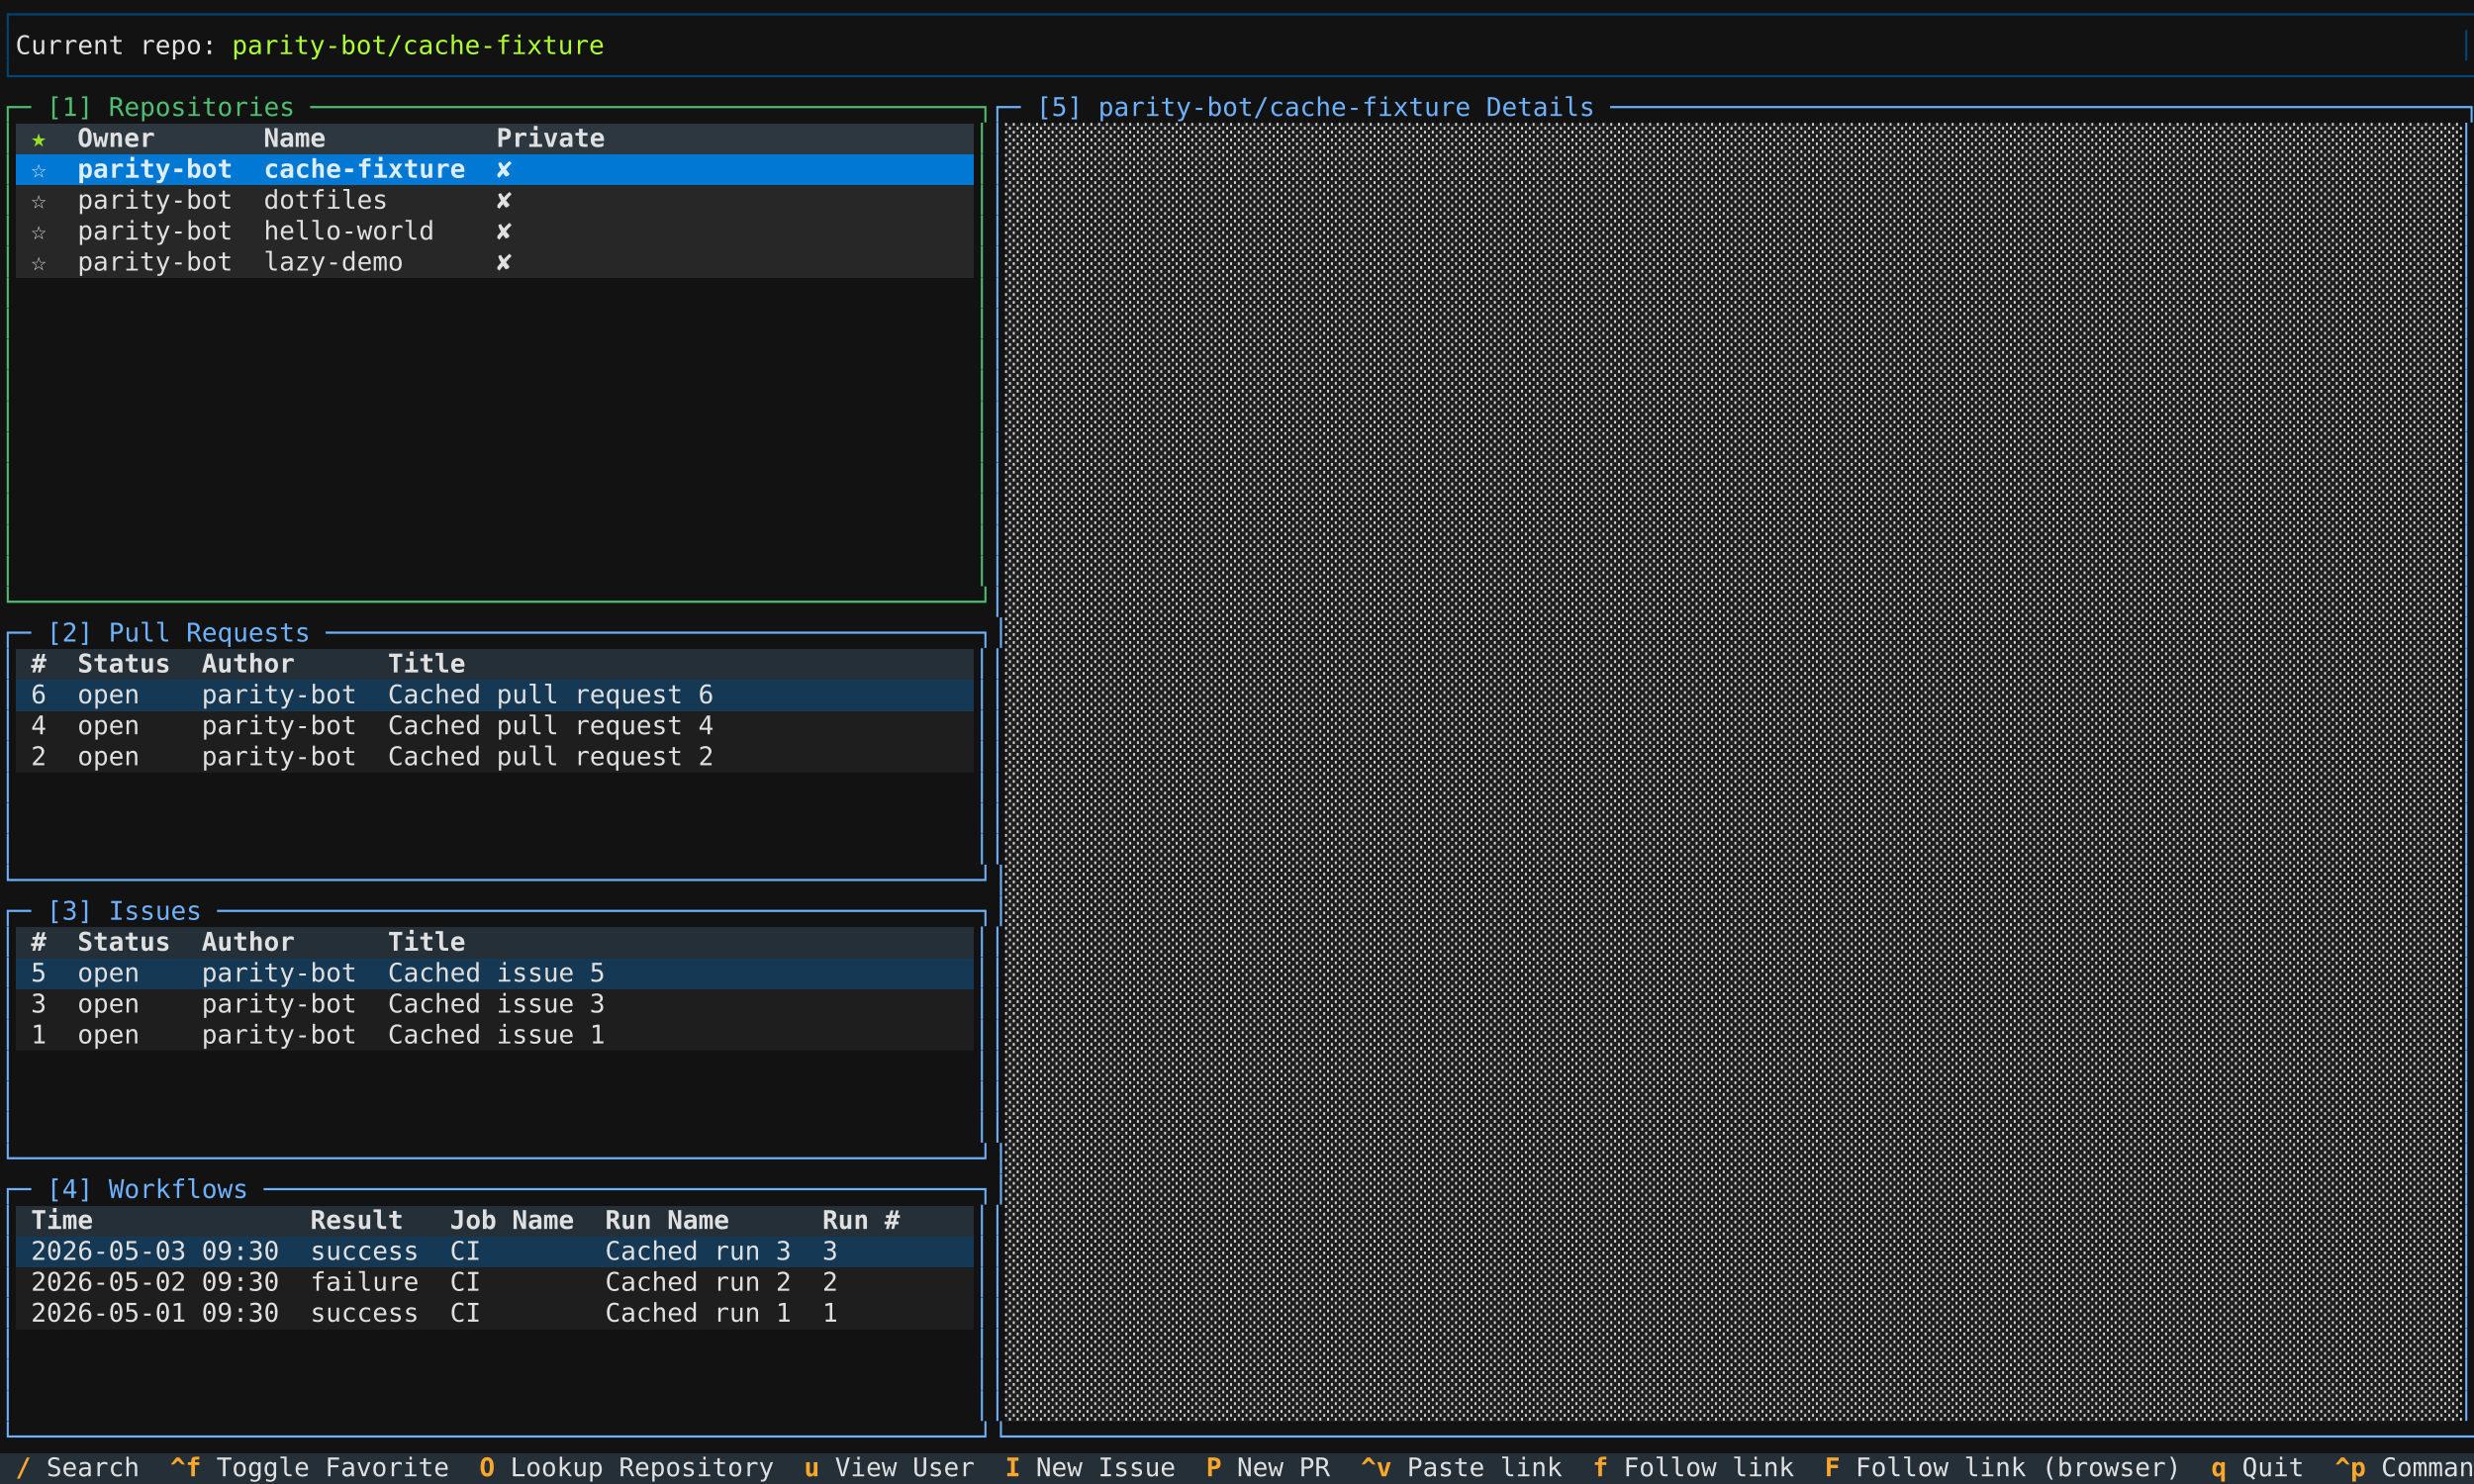
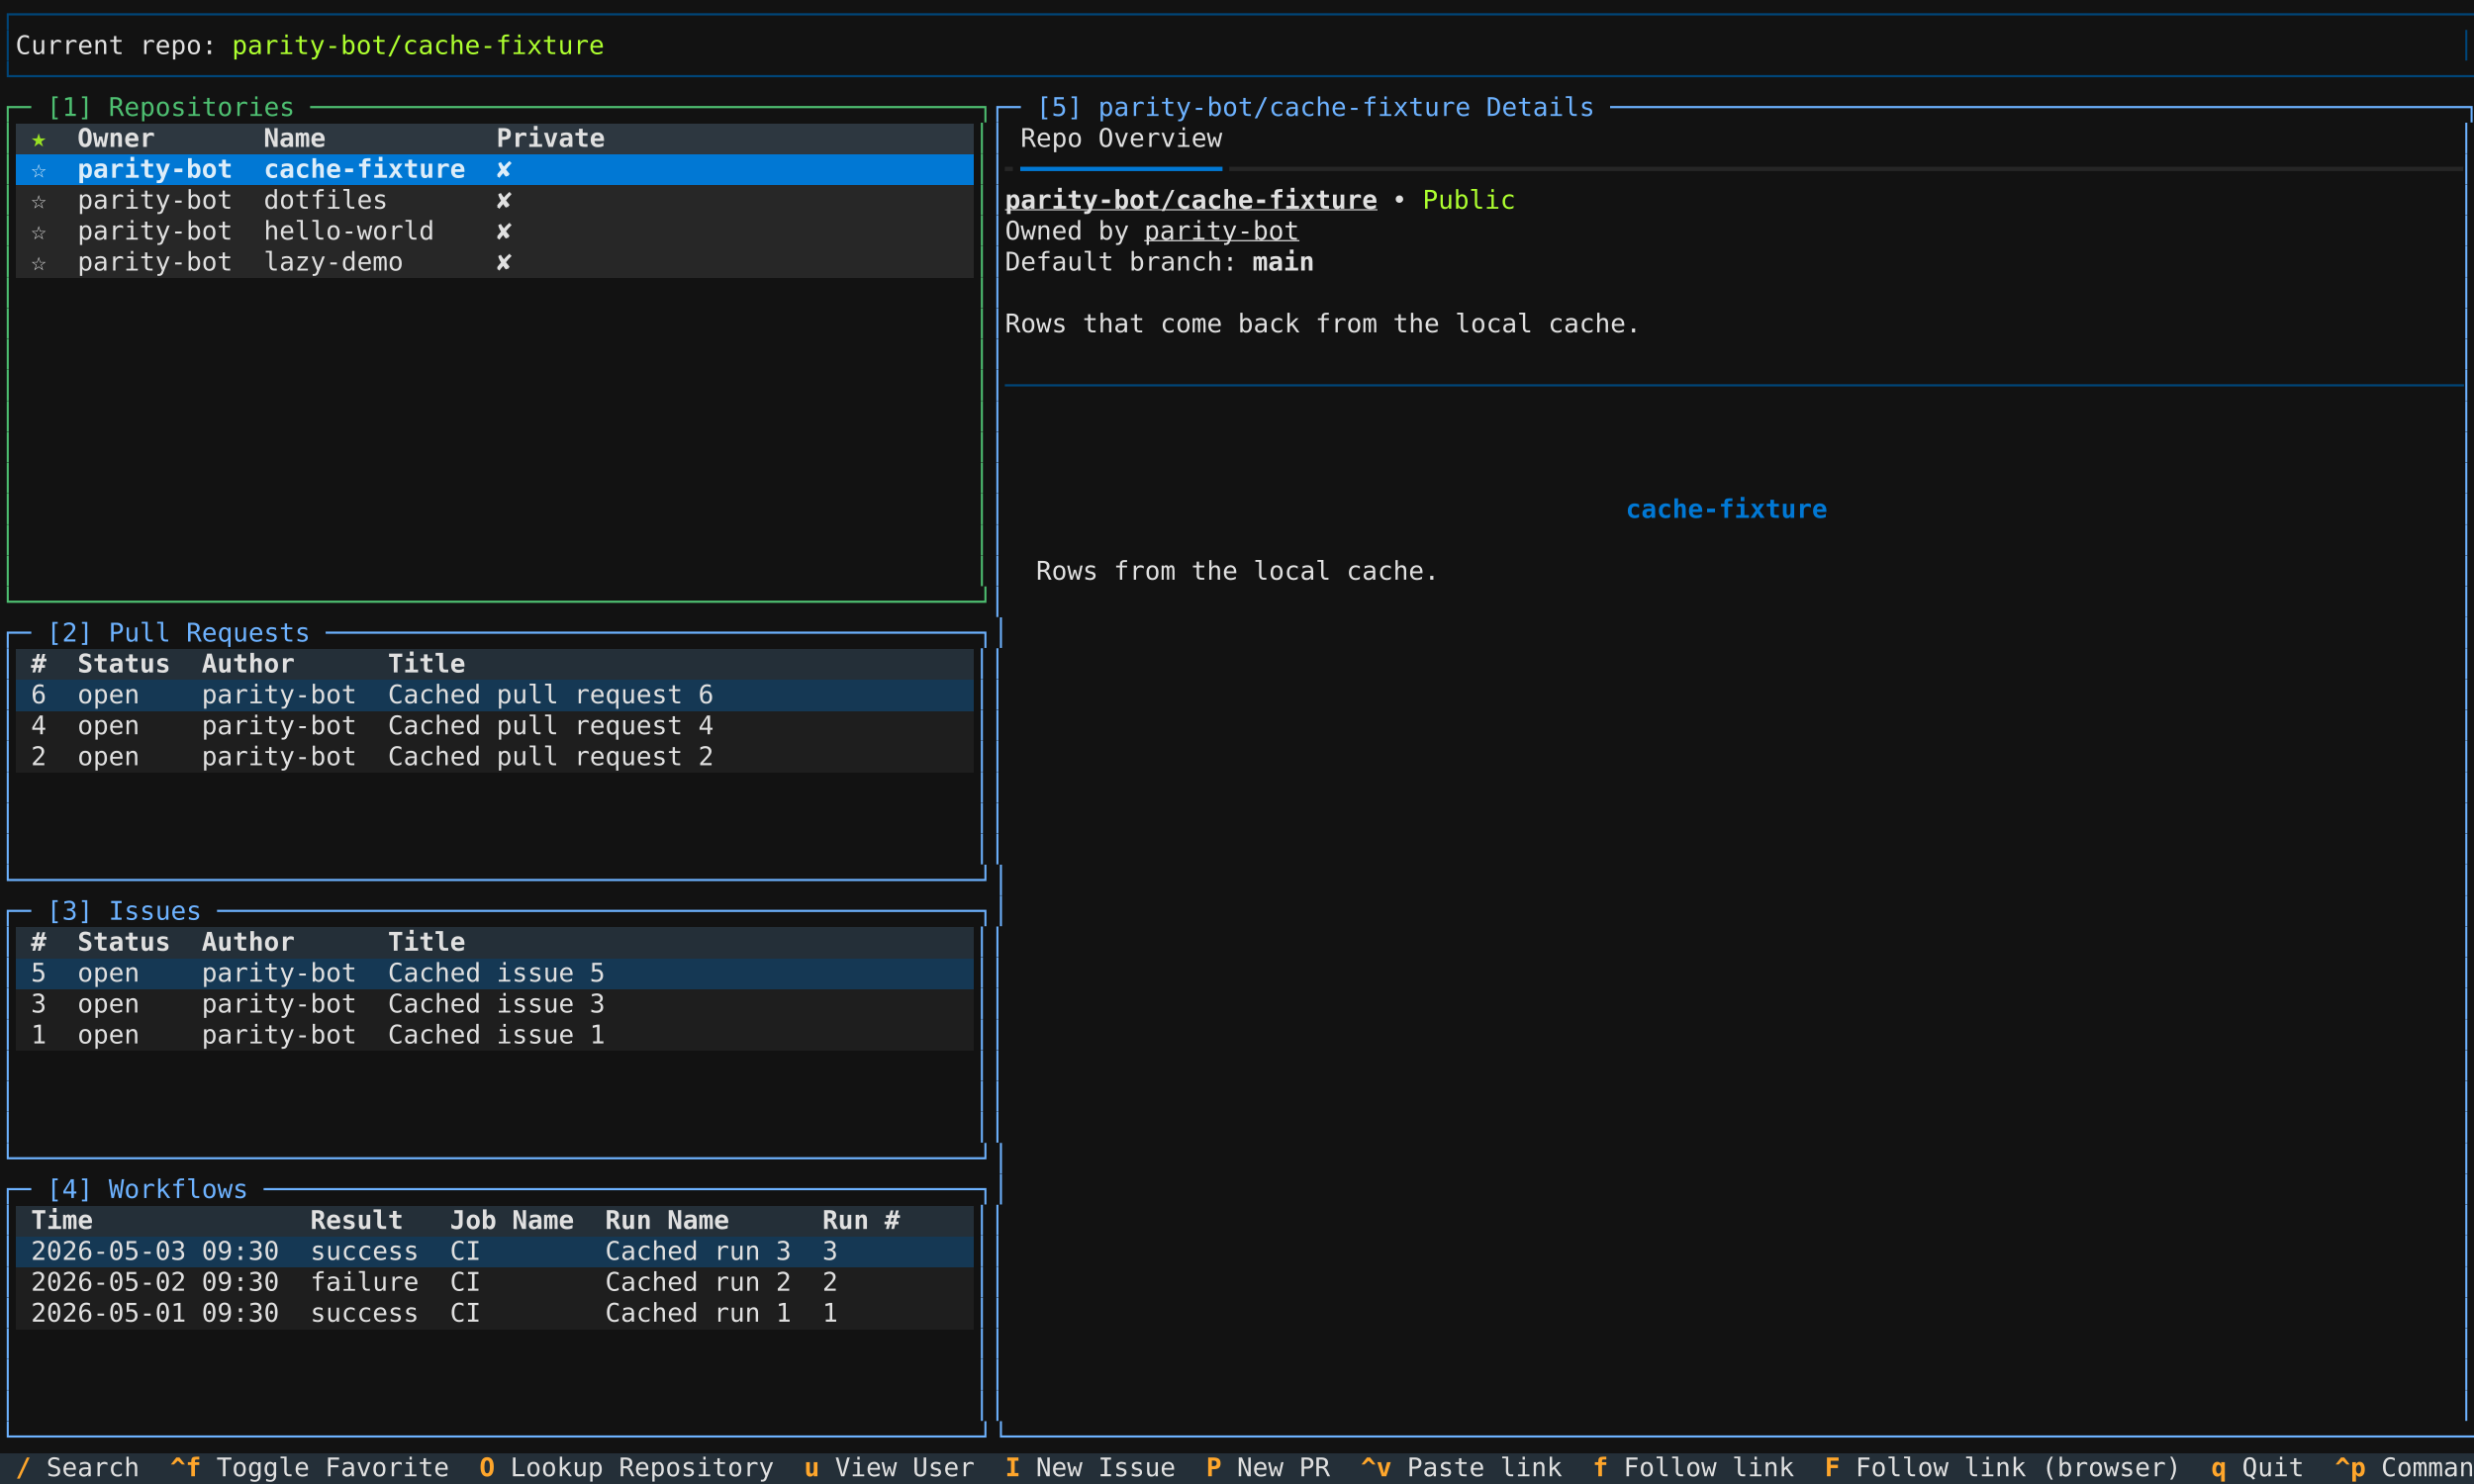
<svg xmlns="http://www.w3.org/2000/svg" width="1600" height="960" viewBox="0 0 1600 960" xml:space="preserve">
  <style>
text { font-family: ui-monospace, SFMono-Regular, Menlo, Consolas, 'DejaVu Sans Mono', 'Liberation Mono', 'Noto Sans Mono', monospace; font-size: 16.67px; white-space: pre; }
.s0 { fill: #004578; }
.s1 { fill: #e0e0e0; }
.s2 { fill: #adff2f; }
.s3 { fill: #4ebf71; }
.s4 { fill: #6db2ff; }
.s5 { fill: #98e024; font-weight: bold; }
.s6 { fill: #e0e0e0; font-weight: bold; }
- .s7 { fill: #d4d4d4; }
- .s8 { fill: #ddedf9; font-weight: bold; }
- .s9 { fill: #ffa62b; font-weight: bold; }
+ .s7 { fill: #ddedf9; font-weight: bold; }
+ .s8 { fill: #262626; }
+ .s9 { fill: #0178d4; }
+ .s10 { fill: #e0e0e0; font-weight: bold; text-decoration: underline; }
+ .s11 { fill: #e0e0e0; text-decoration: underline; }
+ .s12 { fill: #0178d4; font-weight: bold; }
+ .s13 { fill: #ffa62b; font-weight: bold; }
</style>
  <rect width="1600" height="960" fill="#1e1e1e" />
  <g shape-rendering="crispEdges">
    <rect x="0" y="0" width="1600" height="20" fill="#121212" />
    <rect x="0" y="20" width="1600" height="20" fill="#121212" />
    <rect x="0" y="40" width="1600" height="20" fill="#121212" />
    <rect x="0" y="60" width="1600" height="20" fill="#121212" />
    <rect x="0" y="80" width="10" height="20" fill="#121212" />
    <rect x="10" y="80" width="620" height="20" fill="#2d3740" />
-     <rect x="630" y="80" width="20" height="20" fill="#121212" />
-     <rect x="1590" y="80" width="10" height="20" fill="#121212" />
+     <rect x="630" y="80" width="970" height="20" fill="#121212" />
    <rect x="0" y="100" width="10" height="20" fill="#121212" />
    <rect x="10" y="100" width="620" height="20" fill="#0178d4" />
-     <rect x="630" y="100" width="20" height="20" fill="#121212" />
-     <rect x="1590" y="100" width="10" height="20" fill="#121212" />
+     <rect x="630" y="100" width="970" height="20" fill="#121212" />
    <rect x="0" y="120" width="10" height="20" fill="#121212" />
    <rect x="10" y="120" width="620" height="20" fill="#272727" />
-     <rect x="630" y="120" width="20" height="20" fill="#121212" />
-     <rect x="1590" y="120" width="10" height="20" fill="#121212" />
+     <rect x="630" y="120" width="970" height="20" fill="#121212" />
    <rect x="0" y="140" width="10" height="20" fill="#121212" />
    <rect x="10" y="140" width="620" height="20" fill="#272727" />
-     <rect x="630" y="140" width="20" height="20" fill="#121212" />
-     <rect x="1590" y="140" width="10" height="20" fill="#121212" />
+     <rect x="630" y="140" width="970" height="20" fill="#121212" />
    <rect x="0" y="160" width="10" height="20" fill="#121212" />
    <rect x="10" y="160" width="620" height="20" fill="#272727" />
-     <rect x="630" y="160" width="20" height="20" fill="#121212" />
-     <rect x="1590" y="160" width="10" height="20" fill="#121212" />
-     <rect x="0" y="180" width="650" height="20" fill="#121212" />
-     <rect x="1590" y="180" width="10" height="20" fill="#121212" />
-     <rect x="0" y="200" width="650" height="20" fill="#121212" />
-     <rect x="1590" y="200" width="10" height="20" fill="#121212" />
-     <rect x="0" y="220" width="650" height="20" fill="#121212" />
-     <rect x="1590" y="220" width="10" height="20" fill="#121212" />
-     <rect x="0" y="240" width="650" height="20" fill="#121212" />
-     <rect x="1590" y="240" width="10" height="20" fill="#121212" />
-     <rect x="0" y="260" width="650" height="20" fill="#121212" />
-     <rect x="1590" y="260" width="10" height="20" fill="#121212" />
-     <rect x="0" y="280" width="650" height="20" fill="#121212" />
-     <rect x="1590" y="280" width="10" height="20" fill="#121212" />
-     <rect x="0" y="300" width="650" height="20" fill="#121212" />
-     <rect x="1590" y="300" width="10" height="20" fill="#121212" />
-     <rect x="0" y="320" width="650" height="20" fill="#121212" />
-     <rect x="1590" y="320" width="10" height="20" fill="#121212" />
-     <rect x="0" y="340" width="650" height="20" fill="#121212" />
-     <rect x="1590" y="340" width="10" height="20" fill="#121212" />
-     <rect x="0" y="360" width="650" height="20" fill="#121212" />
-     <rect x="1590" y="360" width="10" height="20" fill="#121212" />
-     <rect x="0" y="380" width="650" height="20" fill="#121212" />
-     <rect x="1590" y="380" width="10" height="20" fill="#121212" />
-     <rect x="0" y="400" width="650" height="20" fill="#121212" />
-     <rect x="1590" y="400" width="10" height="20" fill="#121212" />
+     <rect x="630" y="160" width="970" height="20" fill="#121212" />
+     <rect x="0" y="180" width="1600" height="20" fill="#121212" />
+     <rect x="0" y="200" width="1600" height="20" fill="#121212" />
+     <rect x="0" y="220" width="1600" height="20" fill="#121212" />
+     <rect x="0" y="240" width="1600" height="20" fill="#121212" />
+     <rect x="0" y="260" width="1600" height="20" fill="#121212" />
+     <rect x="0" y="280" width="1600" height="20" fill="#121212" />
+     <rect x="0" y="300" width="1600" height="20" fill="#121212" />
+     <rect x="0" y="320" width="1600" height="20" fill="#121212" />
+     <rect x="0" y="340" width="1600" height="20" fill="#121212" />
+     <rect x="0" y="360" width="1600" height="20" fill="#121212" />
+     <rect x="0" y="380" width="1600" height="20" fill="#121212" />
+     <rect x="0" y="400" width="1600" height="20" fill="#121212" />
    <rect x="0" y="420" width="10" height="20" fill="#121212" />
    <rect x="10" y="420" width="620" height="20" fill="#242f38" />
-     <rect x="630" y="420" width="20" height="20" fill="#121212" />
-     <rect x="1590" y="420" width="10" height="20" fill="#121212" />
+     <rect x="630" y="420" width="970" height="20" fill="#121212" />
    <rect x="0" y="440" width="10" height="20" fill="#121212" />
    <rect x="10" y="440" width="620" height="20" fill="#153854" />
-     <rect x="630" y="440" width="20" height="20" fill="#121212" />
-     <rect x="1590" y="440" width="10" height="20" fill="#121212" />
+     <rect x="630" y="440" width="970" height="20" fill="#121212" />
    <rect x="0" y="460" width="10" height="20" fill="#121212" />
-     <rect x="630" y="460" width="20" height="20" fill="#121212" />
-     <rect x="1590" y="460" width="10" height="20" fill="#121212" />
+     <rect x="630" y="460" width="970" height="20" fill="#121212" />
    <rect x="0" y="480" width="10" height="20" fill="#121212" />
-     <rect x="630" y="480" width="20" height="20" fill="#121212" />
-     <rect x="1590" y="480" width="10" height="20" fill="#121212" />
-     <rect x="0" y="500" width="650" height="20" fill="#121212" />
-     <rect x="1590" y="500" width="10" height="20" fill="#121212" />
-     <rect x="0" y="520" width="650" height="20" fill="#121212" />
-     <rect x="1590" y="520" width="10" height="20" fill="#121212" />
-     <rect x="0" y="540" width="650" height="20" fill="#121212" />
-     <rect x="1590" y="540" width="10" height="20" fill="#121212" />
-     <rect x="0" y="560" width="650" height="20" fill="#121212" />
-     <rect x="1590" y="560" width="10" height="20" fill="#121212" />
-     <rect x="0" y="580" width="650" height="20" fill="#121212" />
-     <rect x="1590" y="580" width="10" height="20" fill="#121212" />
+     <rect x="630" y="480" width="970" height="20" fill="#121212" />
+     <rect x="0" y="500" width="1600" height="20" fill="#121212" />
+     <rect x="0" y="520" width="1600" height="20" fill="#121212" />
+     <rect x="0" y="540" width="1600" height="20" fill="#121212" />
+     <rect x="0" y="560" width="1600" height="20" fill="#121212" />
+     <rect x="0" y="580" width="1600" height="20" fill="#121212" />
    <rect x="0" y="600" width="10" height="20" fill="#121212" />
    <rect x="10" y="600" width="620" height="20" fill="#242f38" />
-     <rect x="630" y="600" width="20" height="20" fill="#121212" />
-     <rect x="1590" y="600" width="10" height="20" fill="#121212" />
+     <rect x="630" y="600" width="970" height="20" fill="#121212" />
    <rect x="0" y="620" width="10" height="20" fill="#121212" />
    <rect x="10" y="620" width="620" height="20" fill="#153854" />
-     <rect x="630" y="620" width="20" height="20" fill="#121212" />
-     <rect x="1590" y="620" width="10" height="20" fill="#121212" />
+     <rect x="630" y="620" width="970" height="20" fill="#121212" />
    <rect x="0" y="640" width="10" height="20" fill="#121212" />
-     <rect x="630" y="640" width="20" height="20" fill="#121212" />
-     <rect x="1590" y="640" width="10" height="20" fill="#121212" />
+     <rect x="630" y="640" width="970" height="20" fill="#121212" />
    <rect x="0" y="660" width="10" height="20" fill="#121212" />
-     <rect x="630" y="660" width="20" height="20" fill="#121212" />
-     <rect x="1590" y="660" width="10" height="20" fill="#121212" />
-     <rect x="0" y="680" width="650" height="20" fill="#121212" />
-     <rect x="1590" y="680" width="10" height="20" fill="#121212" />
-     <rect x="0" y="700" width="650" height="20" fill="#121212" />
-     <rect x="1590" y="700" width="10" height="20" fill="#121212" />
-     <rect x="0" y="720" width="650" height="20" fill="#121212" />
-     <rect x="1590" y="720" width="10" height="20" fill="#121212" />
-     <rect x="0" y="740" width="650" height="20" fill="#121212" />
-     <rect x="1590" y="740" width="10" height="20" fill="#121212" />
-     <rect x="0" y="760" width="650" height="20" fill="#121212" />
-     <rect x="1590" y="760" width="10" height="20" fill="#121212" />
+     <rect x="630" y="660" width="970" height="20" fill="#121212" />
+     <rect x="0" y="680" width="1600" height="20" fill="#121212" />
+     <rect x="0" y="700" width="1600" height="20" fill="#121212" />
+     <rect x="0" y="720" width="1600" height="20" fill="#121212" />
+     <rect x="0" y="740" width="1600" height="20" fill="#121212" />
+     <rect x="0" y="760" width="1600" height="20" fill="#121212" />
    <rect x="0" y="780" width="10" height="20" fill="#121212" />
    <rect x="10" y="780" width="620" height="20" fill="#242f38" />
-     <rect x="630" y="780" width="20" height="20" fill="#121212" />
-     <rect x="1590" y="780" width="10" height="20" fill="#121212" />
+     <rect x="630" y="780" width="970" height="20" fill="#121212" />
    <rect x="0" y="800" width="10" height="20" fill="#121212" />
    <rect x="10" y="800" width="620" height="20" fill="#153854" />
-     <rect x="630" y="800" width="20" height="20" fill="#121212" />
-     <rect x="1590" y="800" width="10" height="20" fill="#121212" />
+     <rect x="630" y="800" width="970" height="20" fill="#121212" />
    <rect x="0" y="820" width="10" height="20" fill="#121212" />
-     <rect x="630" y="820" width="20" height="20" fill="#121212" />
-     <rect x="1590" y="820" width="10" height="20" fill="#121212" />
+     <rect x="630" y="820" width="970" height="20" fill="#121212" />
    <rect x="0" y="840" width="10" height="20" fill="#121212" />
-     <rect x="630" y="840" width="20" height="20" fill="#121212" />
-     <rect x="1590" y="840" width="10" height="20" fill="#121212" />
-     <rect x="0" y="860" width="650" height="20" fill="#121212" />
-     <rect x="1590" y="860" width="10" height="20" fill="#121212" />
-     <rect x="0" y="880" width="650" height="20" fill="#121212" />
-     <rect x="1590" y="880" width="10" height="20" fill="#121212" />
-     <rect x="0" y="900" width="650" height="20" fill="#121212" />
-     <rect x="1590" y="900" width="10" height="20" fill="#121212" />
+     <rect x="630" y="840" width="970" height="20" fill="#121212" />
+     <rect x="0" y="860" width="1600" height="20" fill="#121212" />
+     <rect x="0" y="880" width="1600" height="20" fill="#121212" />
+     <rect x="0" y="900" width="1600" height="20" fill="#121212" />
    <rect x="0" y="920" width="1600" height="20" fill="#121212" />
    <rect x="0" y="940" width="1600" height="20" fill="#242f38" />
  </g>
  <text class="s0" x="0" y="15" textLength="1600" lengthAdjust="spacingAndGlyphs">┌──────────────────────────────────────────────────────────────────────────────────────────────────────────────────────────────────────────────────────────────┐</text>
  <text class="s0" x="0" y="35" textLength="10" lengthAdjust="spacingAndGlyphs">│</text>
  <text class="s1" x="10" y="35" textLength="140" lengthAdjust="spacingAndGlyphs">Current repo: </text>
  <text class="s2" x="150" y="35" textLength="240" lengthAdjust="spacingAndGlyphs">parity-bot/cache-fixture</text>
  <text class="s0" x="1590" y="35" textLength="10" lengthAdjust="spacingAndGlyphs">│</text>
  <text class="s0" x="0" y="55" textLength="1600" lengthAdjust="spacingAndGlyphs">└──────────────────────────────────────────────────────────────────────────────────────────────────────────────────────────────────────────────────────────────┘</text>
  <text class="s3" x="0" y="75" textLength="640" lengthAdjust="spacingAndGlyphs">┌─ [1] Repositories ───────────────────────────────────────────┐</text>
  <text class="s4" x="640" y="75" textLength="960" lengthAdjust="spacingAndGlyphs">┌─ [5] parity-bot/cache-fixture Details ───────────────────────────────────────────────────────┐</text>
  <text class="s3" x="0" y="95" textLength="10" lengthAdjust="spacingAndGlyphs">│</text>
  <text class="s5" x="20" y="95" textLength="10" lengthAdjust="spacingAndGlyphs">★</text>
  <text class="s6" x="30" y="95" textLength="600" lengthAdjust="spacingAndGlyphs">  Owner       Name           Private                        </text>
  <text class="s3" x="630" y="95" textLength="10" lengthAdjust="spacingAndGlyphs">│</text>
  <text class="s4" x="640" y="95" textLength="10" lengthAdjust="spacingAndGlyphs">│</text>
-   <text class="s7" x="650" y="95" textLength="940" lengthAdjust="spacingAndGlyphs">░░░░░░░░░░░░░░░░░░░░░░░░░░░░░░░░░░░░░░░░░░░░░░░░░░░░░░░░░░░░░░░░░░░░░░░░░░░░░░░░░░░░░░░░░░░░░░</text>
+   <text class="s1" x="650" y="95" textLength="940" lengthAdjust="spacingAndGlyphs"> Repo Overview                                                                                </text>
  <text class="s4" x="1590" y="95" textLength="10" lengthAdjust="spacingAndGlyphs">│</text>
  <text class="s3" x="0" y="115" textLength="10" lengthAdjust="spacingAndGlyphs">│</text>
-   <text class="s8" x="10" y="115" textLength="620" lengthAdjust="spacingAndGlyphs"> ☆  parity-bot  cache-fixture  ✘                              </text>
+   <text class="s7" x="10" y="115" textLength="620" lengthAdjust="spacingAndGlyphs"> ☆  parity-bot  cache-fixture  ✘                              </text>
  <text class="s3" x="630" y="115" textLength="10" lengthAdjust="spacingAndGlyphs">│</text>
  <text class="s4" x="640" y="115" textLength="10" lengthAdjust="spacingAndGlyphs">│</text>
-   <text class="s7" x="650" y="115" textLength="940" lengthAdjust="spacingAndGlyphs">░░░░░░░░░░░░░░░░░░░░░░░░░░░░░░░░░░░░░░░░░░░░░░░░░░░░░░░░░░░░░░░░░░░░░░░░░░░░░░░░░░░░░░░░░░░░░░</text>
+   <text class="s8" x="650" y="115" textLength="10" lengthAdjust="spacingAndGlyphs">╸</text>
+   <text class="s9" x="660" y="115" textLength="130" lengthAdjust="spacingAndGlyphs">━━━━━━━━━━━━━</text>
+   <text class="s8" x="790" y="115" textLength="800" lengthAdjust="spacingAndGlyphs">╺━━━━━━━━━━━━━━━━━━━━━━━━━━━━━━━━━━━━━━━━━━━━━━━━━━━━━━━━━━━━━━━━━━━━━━━━━━━━━━━</text>
  <text class="s4" x="1590" y="115" textLength="10" lengthAdjust="spacingAndGlyphs">│</text>
  <text class="s3" x="0" y="135" textLength="10" lengthAdjust="spacingAndGlyphs">│</text>
  <text class="s1" x="10" y="135" textLength="620" lengthAdjust="spacingAndGlyphs"> ☆  parity-bot  dotfiles       ✘                              </text>
  <text class="s3" x="630" y="135" textLength="10" lengthAdjust="spacingAndGlyphs">│</text>
  <text class="s4" x="640" y="135" textLength="10" lengthAdjust="spacingAndGlyphs">│</text>
-   <text class="s7" x="650" y="135" textLength="940" lengthAdjust="spacingAndGlyphs">░░░░░░░░░░░░░░░░░░░░░░░░░░░░░░░░░░░░░░░░░░░░░░░░░░░░░░░░░░░░░░░░░░░░░░░░░░░░░░░░░░░░░░░░░░░░░░</text>
+   <text class="s10" x="650" y="135" textLength="240" lengthAdjust="spacingAndGlyphs">parity-bot/cache-fixture</text>
+   <text class="s1" x="890" y="135" textLength="30" lengthAdjust="spacingAndGlyphs"> • </text>
+   <text class="s2" x="920" y="135" textLength="60" lengthAdjust="spacingAndGlyphs">Public</text>
  <text class="s4" x="1590" y="135" textLength="10" lengthAdjust="spacingAndGlyphs">│</text>
  <text class="s3" x="0" y="155" textLength="10" lengthAdjust="spacingAndGlyphs">│</text>
  <text class="s1" x="10" y="155" textLength="620" lengthAdjust="spacingAndGlyphs"> ☆  parity-bot  hello-world    ✘                              </text>
  <text class="s3" x="630" y="155" textLength="10" lengthAdjust="spacingAndGlyphs">│</text>
  <text class="s4" x="640" y="155" textLength="10" lengthAdjust="spacingAndGlyphs">│</text>
-   <text class="s7" x="650" y="155" textLength="940" lengthAdjust="spacingAndGlyphs">░░░░░░░░░░░░░░░░░░░░░░░░░░░░░░░░░░░░░░░░░░░░░░░░░░░░░░░░░░░░░░░░░░░░░░░░░░░░░░░░░░░░░░░░░░░░░░</text>
+   <text class="s1" x="650" y="155" textLength="90" lengthAdjust="spacingAndGlyphs">Owned by </text>
+   <text class="s11" x="740" y="155" textLength="100" lengthAdjust="spacingAndGlyphs">parity-bot</text>
  <text class="s4" x="1590" y="155" textLength="10" lengthAdjust="spacingAndGlyphs">│</text>
  <text class="s3" x="0" y="175" textLength="10" lengthAdjust="spacingAndGlyphs">│</text>
  <text class="s1" x="10" y="175" textLength="620" lengthAdjust="spacingAndGlyphs"> ☆  parity-bot  lazy-demo      ✘                              </text>
  <text class="s3" x="630" y="175" textLength="10" lengthAdjust="spacingAndGlyphs">│</text>
  <text class="s4" x="640" y="175" textLength="10" lengthAdjust="spacingAndGlyphs">│</text>
-   <text class="s7" x="650" y="175" textLength="940" lengthAdjust="spacingAndGlyphs">░░░░░░░░░░░░░░░░░░░░░░░░░░░░░░░░░░░░░░░░░░░░░░░░░░░░░░░░░░░░░░░░░░░░░░░░░░░░░░░░░░░░░░░░░░░░░░</text>
+   <text class="s1" x="650" y="175" textLength="160" lengthAdjust="spacingAndGlyphs">Default branch: </text>
+   <text class="s6" x="810" y="175" textLength="40" lengthAdjust="spacingAndGlyphs">main</text>
  <text class="s4" x="1590" y="175" textLength="10" lengthAdjust="spacingAndGlyphs">│</text>
  <text class="s3" x="0" y="195" textLength="10" lengthAdjust="spacingAndGlyphs">│</text>
  <text class="s3" x="630" y="195" textLength="10" lengthAdjust="spacingAndGlyphs">│</text>
  <text class="s4" x="640" y="195" textLength="10" lengthAdjust="spacingAndGlyphs">│</text>
-   <text class="s7" x="650" y="195" textLength="940" lengthAdjust="spacingAndGlyphs">░░░░░░░░░░░░░░░░░░░░░░░░░░░░░░░░░░░░░░░░░░░░░░░░░░░░░░░░░░░░░░░░░░░░░░░░░░░░░░░░░░░░░░░░░░░░░░</text>
  <text class="s4" x="1590" y="195" textLength="10" lengthAdjust="spacingAndGlyphs">│</text>
  <text class="s3" x="0" y="215" textLength="10" lengthAdjust="spacingAndGlyphs">│</text>
  <text class="s3" x="630" y="215" textLength="10" lengthAdjust="spacingAndGlyphs">│</text>
  <text class="s4" x="640" y="215" textLength="10" lengthAdjust="spacingAndGlyphs">│</text>
-   <text class="s7" x="650" y="215" textLength="940" lengthAdjust="spacingAndGlyphs">░░░░░░░░░░░░░░░░░░░░░░░░░░░░░░░░░░░░░░░░░░░░░░░░░░░░░░░░░░░░░░░░░░░░░░░░░░░░░░░░░░░░░░░░░░░░░░</text>
+   <text class="s1" x="650" y="215" textLength="940" lengthAdjust="spacingAndGlyphs">Rows that come back from the local cache.                                                     </text>
  <text class="s4" x="1590" y="215" textLength="10" lengthAdjust="spacingAndGlyphs">│</text>
  <text class="s3" x="0" y="235" textLength="10" lengthAdjust="spacingAndGlyphs">│</text>
  <text class="s3" x="630" y="235" textLength="10" lengthAdjust="spacingAndGlyphs">│</text>
  <text class="s4" x="640" y="235" textLength="10" lengthAdjust="spacingAndGlyphs">│</text>
-   <text class="s7" x="650" y="235" textLength="940" lengthAdjust="spacingAndGlyphs">░░░░░░░░░░░░░░░░░░░░░░░░░░░░░░░░░░░░░░░░░░░░░░░░░░░░░░░░░░░░░░░░░░░░░░░░░░░░░░░░░░░░░░░░░░░░░░</text>
  <text class="s4" x="1590" y="235" textLength="10" lengthAdjust="spacingAndGlyphs">│</text>
  <text class="s3" x="0" y="255" textLength="10" lengthAdjust="spacingAndGlyphs">│</text>
  <text class="s3" x="630" y="255" textLength="10" lengthAdjust="spacingAndGlyphs">│</text>
  <text class="s4" x="640" y="255" textLength="10" lengthAdjust="spacingAndGlyphs">│</text>
-   <text class="s7" x="650" y="255" textLength="940" lengthAdjust="spacingAndGlyphs">░░░░░░░░░░░░░░░░░░░░░░░░░░░░░░░░░░░░░░░░░░░░░░░░░░░░░░░░░░░░░░░░░░░░░░░░░░░░░░░░░░░░░░░░░░░░░░</text>
+   <text class="s0" x="650" y="255" textLength="940" lengthAdjust="spacingAndGlyphs">──────────────────────────────────────────────────────────────────────────────────────────────</text>
  <text class="s4" x="1590" y="255" textLength="10" lengthAdjust="spacingAndGlyphs">│</text>
  <text class="s3" x="0" y="275" textLength="10" lengthAdjust="spacingAndGlyphs">│</text>
  <text class="s3" x="630" y="275" textLength="10" lengthAdjust="spacingAndGlyphs">│</text>
  <text class="s4" x="640" y="275" textLength="10" lengthAdjust="spacingAndGlyphs">│</text>
-   <text class="s7" x="650" y="275" textLength="940" lengthAdjust="spacingAndGlyphs">░░░░░░░░░░░░░░░░░░░░░░░░░░░░░░░░░░░░░░░░░░░░░░░░░░░░░░░░░░░░░░░░░░░░░░░░░░░░░░░░░░░░░░░░░░░░░░</text>
  <text class="s4" x="1590" y="275" textLength="10" lengthAdjust="spacingAndGlyphs">│</text>
  <text class="s3" x="0" y="295" textLength="10" lengthAdjust="spacingAndGlyphs">│</text>
  <text class="s3" x="630" y="295" textLength="10" lengthAdjust="spacingAndGlyphs">│</text>
  <text class="s4" x="640" y="295" textLength="10" lengthAdjust="spacingAndGlyphs">│</text>
-   <text class="s7" x="650" y="295" textLength="940" lengthAdjust="spacingAndGlyphs">░░░░░░░░░░░░░░░░░░░░░░░░░░░░░░░░░░░░░░░░░░░░░░░░░░░░░░░░░░░░░░░░░░░░░░░░░░░░░░░░░░░░░░░░░░░░░░</text>
  <text class="s4" x="1590" y="295" textLength="10" lengthAdjust="spacingAndGlyphs">│</text>
  <text class="s3" x="0" y="315" textLength="10" lengthAdjust="spacingAndGlyphs">│</text>
  <text class="s3" x="630" y="315" textLength="10" lengthAdjust="spacingAndGlyphs">│</text>
  <text class="s4" x="640" y="315" textLength="10" lengthAdjust="spacingAndGlyphs">│</text>
-   <text class="s7" x="650" y="315" textLength="940" lengthAdjust="spacingAndGlyphs">░░░░░░░░░░░░░░░░░░░░░░░░░░░░░░░░░░░░░░░░░░░░░░░░░░░░░░░░░░░░░░░░░░░░░░░░░░░░░░░░░░░░░░░░░░░░░░</text>
  <text class="s4" x="1590" y="315" textLength="10" lengthAdjust="spacingAndGlyphs">│</text>
  <text class="s3" x="0" y="335" textLength="10" lengthAdjust="spacingAndGlyphs">│</text>
  <text class="s3" x="630" y="335" textLength="10" lengthAdjust="spacingAndGlyphs">│</text>
  <text class="s4" x="640" y="335" textLength="10" lengthAdjust="spacingAndGlyphs">│</text>
-   <text class="s7" x="650" y="335" textLength="940" lengthAdjust="spacingAndGlyphs">░░░░░░░░░░░░░░░░░░░░░░░░░░░░░░░░░░░░░░░░░░░░░░░░░░░░░░░░░░░░░░░░░░░░░░░░░░░░░░░░░░░░░░░░░░░░░░</text>
+   <text class="s12" x="670" y="335" textLength="900" lengthAdjust="spacingAndGlyphs">                                      cache-fixture                                       </text>
  <text class="s4" x="1590" y="335" textLength="10" lengthAdjust="spacingAndGlyphs">│</text>
  <text class="s3" x="0" y="355" textLength="10" lengthAdjust="spacingAndGlyphs">│</text>
  <text class="s3" x="630" y="355" textLength="10" lengthAdjust="spacingAndGlyphs">│</text>
  <text class="s4" x="640" y="355" textLength="10" lengthAdjust="spacingAndGlyphs">│</text>
-   <text class="s7" x="650" y="355" textLength="940" lengthAdjust="spacingAndGlyphs">░░░░░░░░░░░░░░░░░░░░░░░░░░░░░░░░░░░░░░░░░░░░░░░░░░░░░░░░░░░░░░░░░░░░░░░░░░░░░░░░░░░░░░░░░░░░░░</text>
  <text class="s4" x="1590" y="355" textLength="10" lengthAdjust="spacingAndGlyphs">│</text>
  <text class="s3" x="0" y="375" textLength="10" lengthAdjust="spacingAndGlyphs">│</text>
  <text class="s3" x="630" y="375" textLength="10" lengthAdjust="spacingAndGlyphs">│</text>
  <text class="s4" x="640" y="375" textLength="10" lengthAdjust="spacingAndGlyphs">│</text>
-   <text class="s7" x="650" y="375" textLength="940" lengthAdjust="spacingAndGlyphs">░░░░░░░░░░░░░░░░░░░░░░░░░░░░░░░░░░░░░░░░░░░░░░░░░░░░░░░░░░░░░░░░░░░░░░░░░░░░░░░░░░░░░░░░░░░░░░</text>
+   <text class="s1" x="650" y="375" textLength="940" lengthAdjust="spacingAndGlyphs">  Rows from the local cache.                                                                  </text>
  <text class="s4" x="1590" y="375" textLength="10" lengthAdjust="spacingAndGlyphs">│</text>
  <text class="s3" x="0" y="395" textLength="640" lengthAdjust="spacingAndGlyphs">└──────────────────────────────────────────────────────────────┘</text>
  <text class="s4" x="640" y="395" textLength="10" lengthAdjust="spacingAndGlyphs">│</text>
-   <text class="s7" x="650" y="395" textLength="940" lengthAdjust="spacingAndGlyphs">░░░░░░░░░░░░░░░░░░░░░░░░░░░░░░░░░░░░░░░░░░░░░░░░░░░░░░░░░░░░░░░░░░░░░░░░░░░░░░░░░░░░░░░░░░░░░░</text>
  <text class="s4" x="1590" y="395" textLength="10" lengthAdjust="spacingAndGlyphs">│</text>
  <text class="s4" x="0" y="415" textLength="650" lengthAdjust="spacingAndGlyphs">┌─ [2] Pull Requests ──────────────────────────────────────────┐│</text>
-   <text class="s7" x="650" y="415" textLength="940" lengthAdjust="spacingAndGlyphs">░░░░░░░░░░░░░░░░░░░░░░░░░░░░░░░░░░░░░░░░░░░░░░░░░░░░░░░░░░░░░░░░░░░░░░░░░░░░░░░░░░░░░░░░░░░░░░</text>
  <text class="s4" x="1590" y="415" textLength="10" lengthAdjust="spacingAndGlyphs">│</text>
  <text class="s4" x="0" y="435" textLength="10" lengthAdjust="spacingAndGlyphs">│</text>
  <text class="s6" x="10" y="435" textLength="620" lengthAdjust="spacingAndGlyphs"> #  Status  Author      Title                                 </text>
  <text class="s4" x="630" y="435" textLength="20" lengthAdjust="spacingAndGlyphs">││</text>
-   <text class="s7" x="650" y="435" textLength="940" lengthAdjust="spacingAndGlyphs">░░░░░░░░░░░░░░░░░░░░░░░░░░░░░░░░░░░░░░░░░░░░░░░░░░░░░░░░░░░░░░░░░░░░░░░░░░░░░░░░░░░░░░░░░░░░░░</text>
  <text class="s4" x="1590" y="435" textLength="10" lengthAdjust="spacingAndGlyphs">│</text>
  <text class="s4" x="0" y="455" textLength="10" lengthAdjust="spacingAndGlyphs">│</text>
  <text class="s1" x="10" y="455" textLength="620" lengthAdjust="spacingAndGlyphs"> 6  open    parity-bot  Cached pull request 6                 </text>
  <text class="s4" x="630" y="455" textLength="20" lengthAdjust="spacingAndGlyphs">││</text>
-   <text class="s7" x="650" y="455" textLength="940" lengthAdjust="spacingAndGlyphs">░░░░░░░░░░░░░░░░░░░░░░░░░░░░░░░░░░░░░░░░░░░░░░░░░░░░░░░░░░░░░░░░░░░░░░░░░░░░░░░░░░░░░░░░░░░░░░</text>
  <text class="s4" x="1590" y="455" textLength="10" lengthAdjust="spacingAndGlyphs">│</text>
  <text class="s4" x="0" y="475" textLength="10" lengthAdjust="spacingAndGlyphs">│</text>
  <text class="s1" x="10" y="475" textLength="620" lengthAdjust="spacingAndGlyphs"> 4  open    parity-bot  Cached pull request 4                 </text>
  <text class="s4" x="630" y="475" textLength="20" lengthAdjust="spacingAndGlyphs">││</text>
-   <text class="s7" x="650" y="475" textLength="940" lengthAdjust="spacingAndGlyphs">░░░░░░░░░░░░░░░░░░░░░░░░░░░░░░░░░░░░░░░░░░░░░░░░░░░░░░░░░░░░░░░░░░░░░░░░░░░░░░░░░░░░░░░░░░░░░░</text>
  <text class="s4" x="1590" y="475" textLength="10" lengthAdjust="spacingAndGlyphs">│</text>
  <text class="s4" x="0" y="495" textLength="10" lengthAdjust="spacingAndGlyphs">│</text>
  <text class="s1" x="10" y="495" textLength="620" lengthAdjust="spacingAndGlyphs"> 2  open    parity-bot  Cached pull request 2                 </text>
  <text class="s4" x="630" y="495" textLength="20" lengthAdjust="spacingAndGlyphs">││</text>
-   <text class="s7" x="650" y="495" textLength="940" lengthAdjust="spacingAndGlyphs">░░░░░░░░░░░░░░░░░░░░░░░░░░░░░░░░░░░░░░░░░░░░░░░░░░░░░░░░░░░░░░░░░░░░░░░░░░░░░░░░░░░░░░░░░░░░░░</text>
  <text class="s4" x="1590" y="495" textLength="10" lengthAdjust="spacingAndGlyphs">│</text>
  <text class="s4" x="0" y="515" textLength="10" lengthAdjust="spacingAndGlyphs">│</text>
  <text class="s4" x="630" y="515" textLength="20" lengthAdjust="spacingAndGlyphs">││</text>
-   <text class="s7" x="650" y="515" textLength="940" lengthAdjust="spacingAndGlyphs">░░░░░░░░░░░░░░░░░░░░░░░░░░░░░░░░░░░░░░░░░░░░░░░░░░░░░░░░░░░░░░░░░░░░░░░░░░░░░░░░░░░░░░░░░░░░░░</text>
  <text class="s4" x="1590" y="515" textLength="10" lengthAdjust="spacingAndGlyphs">│</text>
  <text class="s4" x="0" y="535" textLength="10" lengthAdjust="spacingAndGlyphs">│</text>
  <text class="s4" x="630" y="535" textLength="20" lengthAdjust="spacingAndGlyphs">││</text>
-   <text class="s7" x="650" y="535" textLength="940" lengthAdjust="spacingAndGlyphs">░░░░░░░░░░░░░░░░░░░░░░░░░░░░░░░░░░░░░░░░░░░░░░░░░░░░░░░░░░░░░░░░░░░░░░░░░░░░░░░░░░░░░░░░░░░░░░</text>
  <text class="s4" x="1590" y="535" textLength="10" lengthAdjust="spacingAndGlyphs">│</text>
  <text class="s4" x="0" y="555" textLength="10" lengthAdjust="spacingAndGlyphs">│</text>
  <text class="s4" x="630" y="555" textLength="20" lengthAdjust="spacingAndGlyphs">││</text>
-   <text class="s7" x="650" y="555" textLength="940" lengthAdjust="spacingAndGlyphs">░░░░░░░░░░░░░░░░░░░░░░░░░░░░░░░░░░░░░░░░░░░░░░░░░░░░░░░░░░░░░░░░░░░░░░░░░░░░░░░░░░░░░░░░░░░░░░</text>
  <text class="s4" x="1590" y="555" textLength="10" lengthAdjust="spacingAndGlyphs">│</text>
  <text class="s4" x="0" y="575" textLength="650" lengthAdjust="spacingAndGlyphs">└──────────────────────────────────────────────────────────────┘│</text>
-   <text class="s7" x="650" y="575" textLength="940" lengthAdjust="spacingAndGlyphs">░░░░░░░░░░░░░░░░░░░░░░░░░░░░░░░░░░░░░░░░░░░░░░░░░░░░░░░░░░░░░░░░░░░░░░░░░░░░░░░░░░░░░░░░░░░░░░</text>
  <text class="s4" x="1590" y="575" textLength="10" lengthAdjust="spacingAndGlyphs">│</text>
  <text class="s4" x="0" y="595" textLength="650" lengthAdjust="spacingAndGlyphs">┌─ [3] Issues ─────────────────────────────────────────────────┐│</text>
-   <text class="s7" x="650" y="595" textLength="940" lengthAdjust="spacingAndGlyphs">░░░░░░░░░░░░░░░░░░░░░░░░░░░░░░░░░░░░░░░░░░░░░░░░░░░░░░░░░░░░░░░░░░░░░░░░░░░░░░░░░░░░░░░░░░░░░░</text>
  <text class="s4" x="1590" y="595" textLength="10" lengthAdjust="spacingAndGlyphs">│</text>
  <text class="s4" x="0" y="615" textLength="10" lengthAdjust="spacingAndGlyphs">│</text>
  <text class="s6" x="10" y="615" textLength="620" lengthAdjust="spacingAndGlyphs"> #  Status  Author      Title                                 </text>
  <text class="s4" x="630" y="615" textLength="20" lengthAdjust="spacingAndGlyphs">││</text>
-   <text class="s7" x="650" y="615" textLength="940" lengthAdjust="spacingAndGlyphs">░░░░░░░░░░░░░░░░░░░░░░░░░░░░░░░░░░░░░░░░░░░░░░░░░░░░░░░░░░░░░░░░░░░░░░░░░░░░░░░░░░░░░░░░░░░░░░</text>
  <text class="s4" x="1590" y="615" textLength="10" lengthAdjust="spacingAndGlyphs">│</text>
  <text class="s4" x="0" y="635" textLength="10" lengthAdjust="spacingAndGlyphs">│</text>
  <text class="s1" x="10" y="635" textLength="620" lengthAdjust="spacingAndGlyphs"> 5  open    parity-bot  Cached issue 5                        </text>
  <text class="s4" x="630" y="635" textLength="20" lengthAdjust="spacingAndGlyphs">││</text>
-   <text class="s7" x="650" y="635" textLength="940" lengthAdjust="spacingAndGlyphs">░░░░░░░░░░░░░░░░░░░░░░░░░░░░░░░░░░░░░░░░░░░░░░░░░░░░░░░░░░░░░░░░░░░░░░░░░░░░░░░░░░░░░░░░░░░░░░</text>
  <text class="s4" x="1590" y="635" textLength="10" lengthAdjust="spacingAndGlyphs">│</text>
  <text class="s4" x="0" y="655" textLength="10" lengthAdjust="spacingAndGlyphs">│</text>
  <text class="s1" x="10" y="655" textLength="620" lengthAdjust="spacingAndGlyphs"> 3  open    parity-bot  Cached issue 3                        </text>
  <text class="s4" x="630" y="655" textLength="20" lengthAdjust="spacingAndGlyphs">││</text>
-   <text class="s7" x="650" y="655" textLength="940" lengthAdjust="spacingAndGlyphs">░░░░░░░░░░░░░░░░░░░░░░░░░░░░░░░░░░░░░░░░░░░░░░░░░░░░░░░░░░░░░░░░░░░░░░░░░░░░░░░░░░░░░░░░░░░░░░</text>
  <text class="s4" x="1590" y="655" textLength="10" lengthAdjust="spacingAndGlyphs">│</text>
  <text class="s4" x="0" y="675" textLength="10" lengthAdjust="spacingAndGlyphs">│</text>
  <text class="s1" x="10" y="675" textLength="620" lengthAdjust="spacingAndGlyphs"> 1  open    parity-bot  Cached issue 1                        </text>
  <text class="s4" x="630" y="675" textLength="20" lengthAdjust="spacingAndGlyphs">││</text>
-   <text class="s7" x="650" y="675" textLength="940" lengthAdjust="spacingAndGlyphs">░░░░░░░░░░░░░░░░░░░░░░░░░░░░░░░░░░░░░░░░░░░░░░░░░░░░░░░░░░░░░░░░░░░░░░░░░░░░░░░░░░░░░░░░░░░░░░</text>
  <text class="s4" x="1590" y="675" textLength="10" lengthAdjust="spacingAndGlyphs">│</text>
  <text class="s4" x="0" y="695" textLength="10" lengthAdjust="spacingAndGlyphs">│</text>
  <text class="s4" x="630" y="695" textLength="20" lengthAdjust="spacingAndGlyphs">││</text>
-   <text class="s7" x="650" y="695" textLength="940" lengthAdjust="spacingAndGlyphs">░░░░░░░░░░░░░░░░░░░░░░░░░░░░░░░░░░░░░░░░░░░░░░░░░░░░░░░░░░░░░░░░░░░░░░░░░░░░░░░░░░░░░░░░░░░░░░</text>
  <text class="s4" x="1590" y="695" textLength="10" lengthAdjust="spacingAndGlyphs">│</text>
  <text class="s4" x="0" y="715" textLength="10" lengthAdjust="spacingAndGlyphs">│</text>
  <text class="s4" x="630" y="715" textLength="20" lengthAdjust="spacingAndGlyphs">││</text>
-   <text class="s7" x="650" y="715" textLength="940" lengthAdjust="spacingAndGlyphs">░░░░░░░░░░░░░░░░░░░░░░░░░░░░░░░░░░░░░░░░░░░░░░░░░░░░░░░░░░░░░░░░░░░░░░░░░░░░░░░░░░░░░░░░░░░░░░</text>
  <text class="s4" x="1590" y="715" textLength="10" lengthAdjust="spacingAndGlyphs">│</text>
  <text class="s4" x="0" y="735" textLength="10" lengthAdjust="spacingAndGlyphs">│</text>
  <text class="s4" x="630" y="735" textLength="20" lengthAdjust="spacingAndGlyphs">││</text>
-   <text class="s7" x="650" y="735" textLength="940" lengthAdjust="spacingAndGlyphs">░░░░░░░░░░░░░░░░░░░░░░░░░░░░░░░░░░░░░░░░░░░░░░░░░░░░░░░░░░░░░░░░░░░░░░░░░░░░░░░░░░░░░░░░░░░░░░</text>
  <text class="s4" x="1590" y="735" textLength="10" lengthAdjust="spacingAndGlyphs">│</text>
  <text class="s4" x="0" y="755" textLength="650" lengthAdjust="spacingAndGlyphs">└──────────────────────────────────────────────────────────────┘│</text>
-   <text class="s7" x="650" y="755" textLength="940" lengthAdjust="spacingAndGlyphs">░░░░░░░░░░░░░░░░░░░░░░░░░░░░░░░░░░░░░░░░░░░░░░░░░░░░░░░░░░░░░░░░░░░░░░░░░░░░░░░░░░░░░░░░░░░░░░</text>
  <text class="s4" x="1590" y="755" textLength="10" lengthAdjust="spacingAndGlyphs">│</text>
  <text class="s4" x="0" y="775" textLength="650" lengthAdjust="spacingAndGlyphs">┌─ [4] Workflows ──────────────────────────────────────────────┐│</text>
-   <text class="s7" x="650" y="775" textLength="940" lengthAdjust="spacingAndGlyphs">░░░░░░░░░░░░░░░░░░░░░░░░░░░░░░░░░░░░░░░░░░░░░░░░░░░░░░░░░░░░░░░░░░░░░░░░░░░░░░░░░░░░░░░░░░░░░░</text>
  <text class="s4" x="1590" y="775" textLength="10" lengthAdjust="spacingAndGlyphs">│</text>
  <text class="s4" x="0" y="795" textLength="10" lengthAdjust="spacingAndGlyphs">│</text>
  <text class="s6" x="10" y="795" textLength="620" lengthAdjust="spacingAndGlyphs"> Time              Result   Job Name  Run Name      Run #     </text>
  <text class="s4" x="630" y="795" textLength="20" lengthAdjust="spacingAndGlyphs">││</text>
-   <text class="s7" x="650" y="795" textLength="940" lengthAdjust="spacingAndGlyphs">░░░░░░░░░░░░░░░░░░░░░░░░░░░░░░░░░░░░░░░░░░░░░░░░░░░░░░░░░░░░░░░░░░░░░░░░░░░░░░░░░░░░░░░░░░░░░░</text>
  <text class="s4" x="1590" y="795" textLength="10" lengthAdjust="spacingAndGlyphs">│</text>
  <text class="s4" x="0" y="815" textLength="10" lengthAdjust="spacingAndGlyphs">│</text>
  <text class="s1" x="10" y="815" textLength="620" lengthAdjust="spacingAndGlyphs"> 2026-05-03 09:30  success  CI        Cached run 3  3         </text>
  <text class="s4" x="630" y="815" textLength="20" lengthAdjust="spacingAndGlyphs">││</text>
-   <text class="s7" x="650" y="815" textLength="940" lengthAdjust="spacingAndGlyphs">░░░░░░░░░░░░░░░░░░░░░░░░░░░░░░░░░░░░░░░░░░░░░░░░░░░░░░░░░░░░░░░░░░░░░░░░░░░░░░░░░░░░░░░░░░░░░░</text>
  <text class="s4" x="1590" y="815" textLength="10" lengthAdjust="spacingAndGlyphs">│</text>
  <text class="s4" x="0" y="835" textLength="10" lengthAdjust="spacingAndGlyphs">│</text>
  <text class="s1" x="10" y="835" textLength="620" lengthAdjust="spacingAndGlyphs"> 2026-05-02 09:30  failure  CI        Cached run 2  2         </text>
  <text class="s4" x="630" y="835" textLength="20" lengthAdjust="spacingAndGlyphs">││</text>
-   <text class="s7" x="650" y="835" textLength="940" lengthAdjust="spacingAndGlyphs">░░░░░░░░░░░░░░░░░░░░░░░░░░░░░░░░░░░░░░░░░░░░░░░░░░░░░░░░░░░░░░░░░░░░░░░░░░░░░░░░░░░░░░░░░░░░░░</text>
  <text class="s4" x="1590" y="835" textLength="10" lengthAdjust="spacingAndGlyphs">│</text>
  <text class="s4" x="0" y="855" textLength="10" lengthAdjust="spacingAndGlyphs">│</text>
  <text class="s1" x="10" y="855" textLength="620" lengthAdjust="spacingAndGlyphs"> 2026-05-01 09:30  success  CI        Cached run 1  1         </text>
  <text class="s4" x="630" y="855" textLength="20" lengthAdjust="spacingAndGlyphs">││</text>
-   <text class="s7" x="650" y="855" textLength="940" lengthAdjust="spacingAndGlyphs">░░░░░░░░░░░░░░░░░░░░░░░░░░░░░░░░░░░░░░░░░░░░░░░░░░░░░░░░░░░░░░░░░░░░░░░░░░░░░░░░░░░░░░░░░░░░░░</text>
  <text class="s4" x="1590" y="855" textLength="10" lengthAdjust="spacingAndGlyphs">│</text>
  <text class="s4" x="0" y="875" textLength="10" lengthAdjust="spacingAndGlyphs">│</text>
  <text class="s4" x="630" y="875" textLength="20" lengthAdjust="spacingAndGlyphs">││</text>
-   <text class="s7" x="650" y="875" textLength="940" lengthAdjust="spacingAndGlyphs">░░░░░░░░░░░░░░░░░░░░░░░░░░░░░░░░░░░░░░░░░░░░░░░░░░░░░░░░░░░░░░░░░░░░░░░░░░░░░░░░░░░░░░░░░░░░░░</text>
  <text class="s4" x="1590" y="875" textLength="10" lengthAdjust="spacingAndGlyphs">│</text>
  <text class="s4" x="0" y="895" textLength="10" lengthAdjust="spacingAndGlyphs">│</text>
  <text class="s4" x="630" y="895" textLength="20" lengthAdjust="spacingAndGlyphs">││</text>
-   <text class="s7" x="650" y="895" textLength="940" lengthAdjust="spacingAndGlyphs">░░░░░░░░░░░░░░░░░░░░░░░░░░░░░░░░░░░░░░░░░░░░░░░░░░░░░░░░░░░░░░░░░░░░░░░░░░░░░░░░░░░░░░░░░░░░░░</text>
  <text class="s4" x="1590" y="895" textLength="10" lengthAdjust="spacingAndGlyphs">│</text>
  <text class="s4" x="0" y="915" textLength="10" lengthAdjust="spacingAndGlyphs">│</text>
  <text class="s4" x="630" y="915" textLength="20" lengthAdjust="spacingAndGlyphs">││</text>
-   <text class="s7" x="650" y="915" textLength="940" lengthAdjust="spacingAndGlyphs">░░░░░░░░░░░░░░░░░░░░░░░░░░░░░░░░░░░░░░░░░░░░░░░░░░░░░░░░░░░░░░░░░░░░░░░░░░░░░░░░░░░░░░░░░░░░░░</text>
  <text class="s4" x="1590" y="915" textLength="10" lengthAdjust="spacingAndGlyphs">│</text>
  <text class="s4" x="0" y="935" textLength="1600" lengthAdjust="spacingAndGlyphs">└──────────────────────────────────────────────────────────────┘└──────────────────────────────────────────────────────────────────────────────────────────────┘</text>
-   <text class="s9" x="0" y="955" textLength="30" lengthAdjust="spacingAndGlyphs"> / </text>
+   <text class="s13" x="0" y="955" textLength="30" lengthAdjust="spacingAndGlyphs"> / </text>
  <text class="s1" x="30" y="955" textLength="70" lengthAdjust="spacingAndGlyphs">Search </text>
-   <text class="s9" x="100" y="955" textLength="40" lengthAdjust="spacingAndGlyphs"> ^f </text>
+   <text class="s13" x="100" y="955" textLength="40" lengthAdjust="spacingAndGlyphs"> ^f </text>
  <text class="s1" x="140" y="955" textLength="160" lengthAdjust="spacingAndGlyphs">Toggle Favorite </text>
-   <text class="s9" x="300" y="955" textLength="30" lengthAdjust="spacingAndGlyphs"> O </text>
+   <text class="s13" x="300" y="955" textLength="30" lengthAdjust="spacingAndGlyphs"> O </text>
  <text class="s1" x="330" y="955" textLength="180" lengthAdjust="spacingAndGlyphs">Lookup Repository </text>
-   <text class="s9" x="510" y="955" textLength="30" lengthAdjust="spacingAndGlyphs"> u </text>
+   <text class="s13" x="510" y="955" textLength="30" lengthAdjust="spacingAndGlyphs"> u </text>
  <text class="s1" x="540" y="955" textLength="100" lengthAdjust="spacingAndGlyphs">View User </text>
-   <text class="s9" x="640" y="955" textLength="30" lengthAdjust="spacingAndGlyphs"> I </text>
+   <text class="s13" x="640" y="955" textLength="30" lengthAdjust="spacingAndGlyphs"> I </text>
  <text class="s1" x="670" y="955" textLength="100" lengthAdjust="spacingAndGlyphs">New Issue </text>
-   <text class="s9" x="770" y="955" textLength="30" lengthAdjust="spacingAndGlyphs"> P </text>
+   <text class="s13" x="770" y="955" textLength="30" lengthAdjust="spacingAndGlyphs"> P </text>
  <text class="s1" x="800" y="955" textLength="70" lengthAdjust="spacingAndGlyphs">New PR </text>
-   <text class="s9" x="870" y="955" textLength="40" lengthAdjust="spacingAndGlyphs"> ^v </text>
+   <text class="s13" x="870" y="955" textLength="40" lengthAdjust="spacingAndGlyphs"> ^v </text>
  <text class="s1" x="910" y="955" textLength="110" lengthAdjust="spacingAndGlyphs">Paste link </text>
-   <text class="s9" x="1020" y="955" textLength="30" lengthAdjust="spacingAndGlyphs"> f </text>
+   <text class="s13" x="1020" y="955" textLength="30" lengthAdjust="spacingAndGlyphs"> f </text>
  <text class="s1" x="1050" y="955" textLength="120" lengthAdjust="spacingAndGlyphs">Follow link </text>
-   <text class="s9" x="1170" y="955" textLength="30" lengthAdjust="spacingAndGlyphs"> F </text>
+   <text class="s13" x="1170" y="955" textLength="30" lengthAdjust="spacingAndGlyphs"> F </text>
  <text class="s1" x="1200" y="955" textLength="220" lengthAdjust="spacingAndGlyphs">Follow link (browser) </text>
-   <text class="s9" x="1420" y="955" textLength="30" lengthAdjust="spacingAndGlyphs"> q </text>
+   <text class="s13" x="1420" y="955" textLength="30" lengthAdjust="spacingAndGlyphs"> q </text>
  <text class="s1" x="1450" y="955" textLength="50" lengthAdjust="spacingAndGlyphs">Quit </text>
-   <text class="s9" x="1500" y="955" textLength="40" lengthAdjust="spacingAndGlyphs"> ^p </text>
+   <text class="s13" x="1500" y="955" textLength="40" lengthAdjust="spacingAndGlyphs"> ^p </text>
  <text class="s1" x="1540" y="955" textLength="60" lengthAdjust="spacingAndGlyphs">Comman</text>
</svg>
